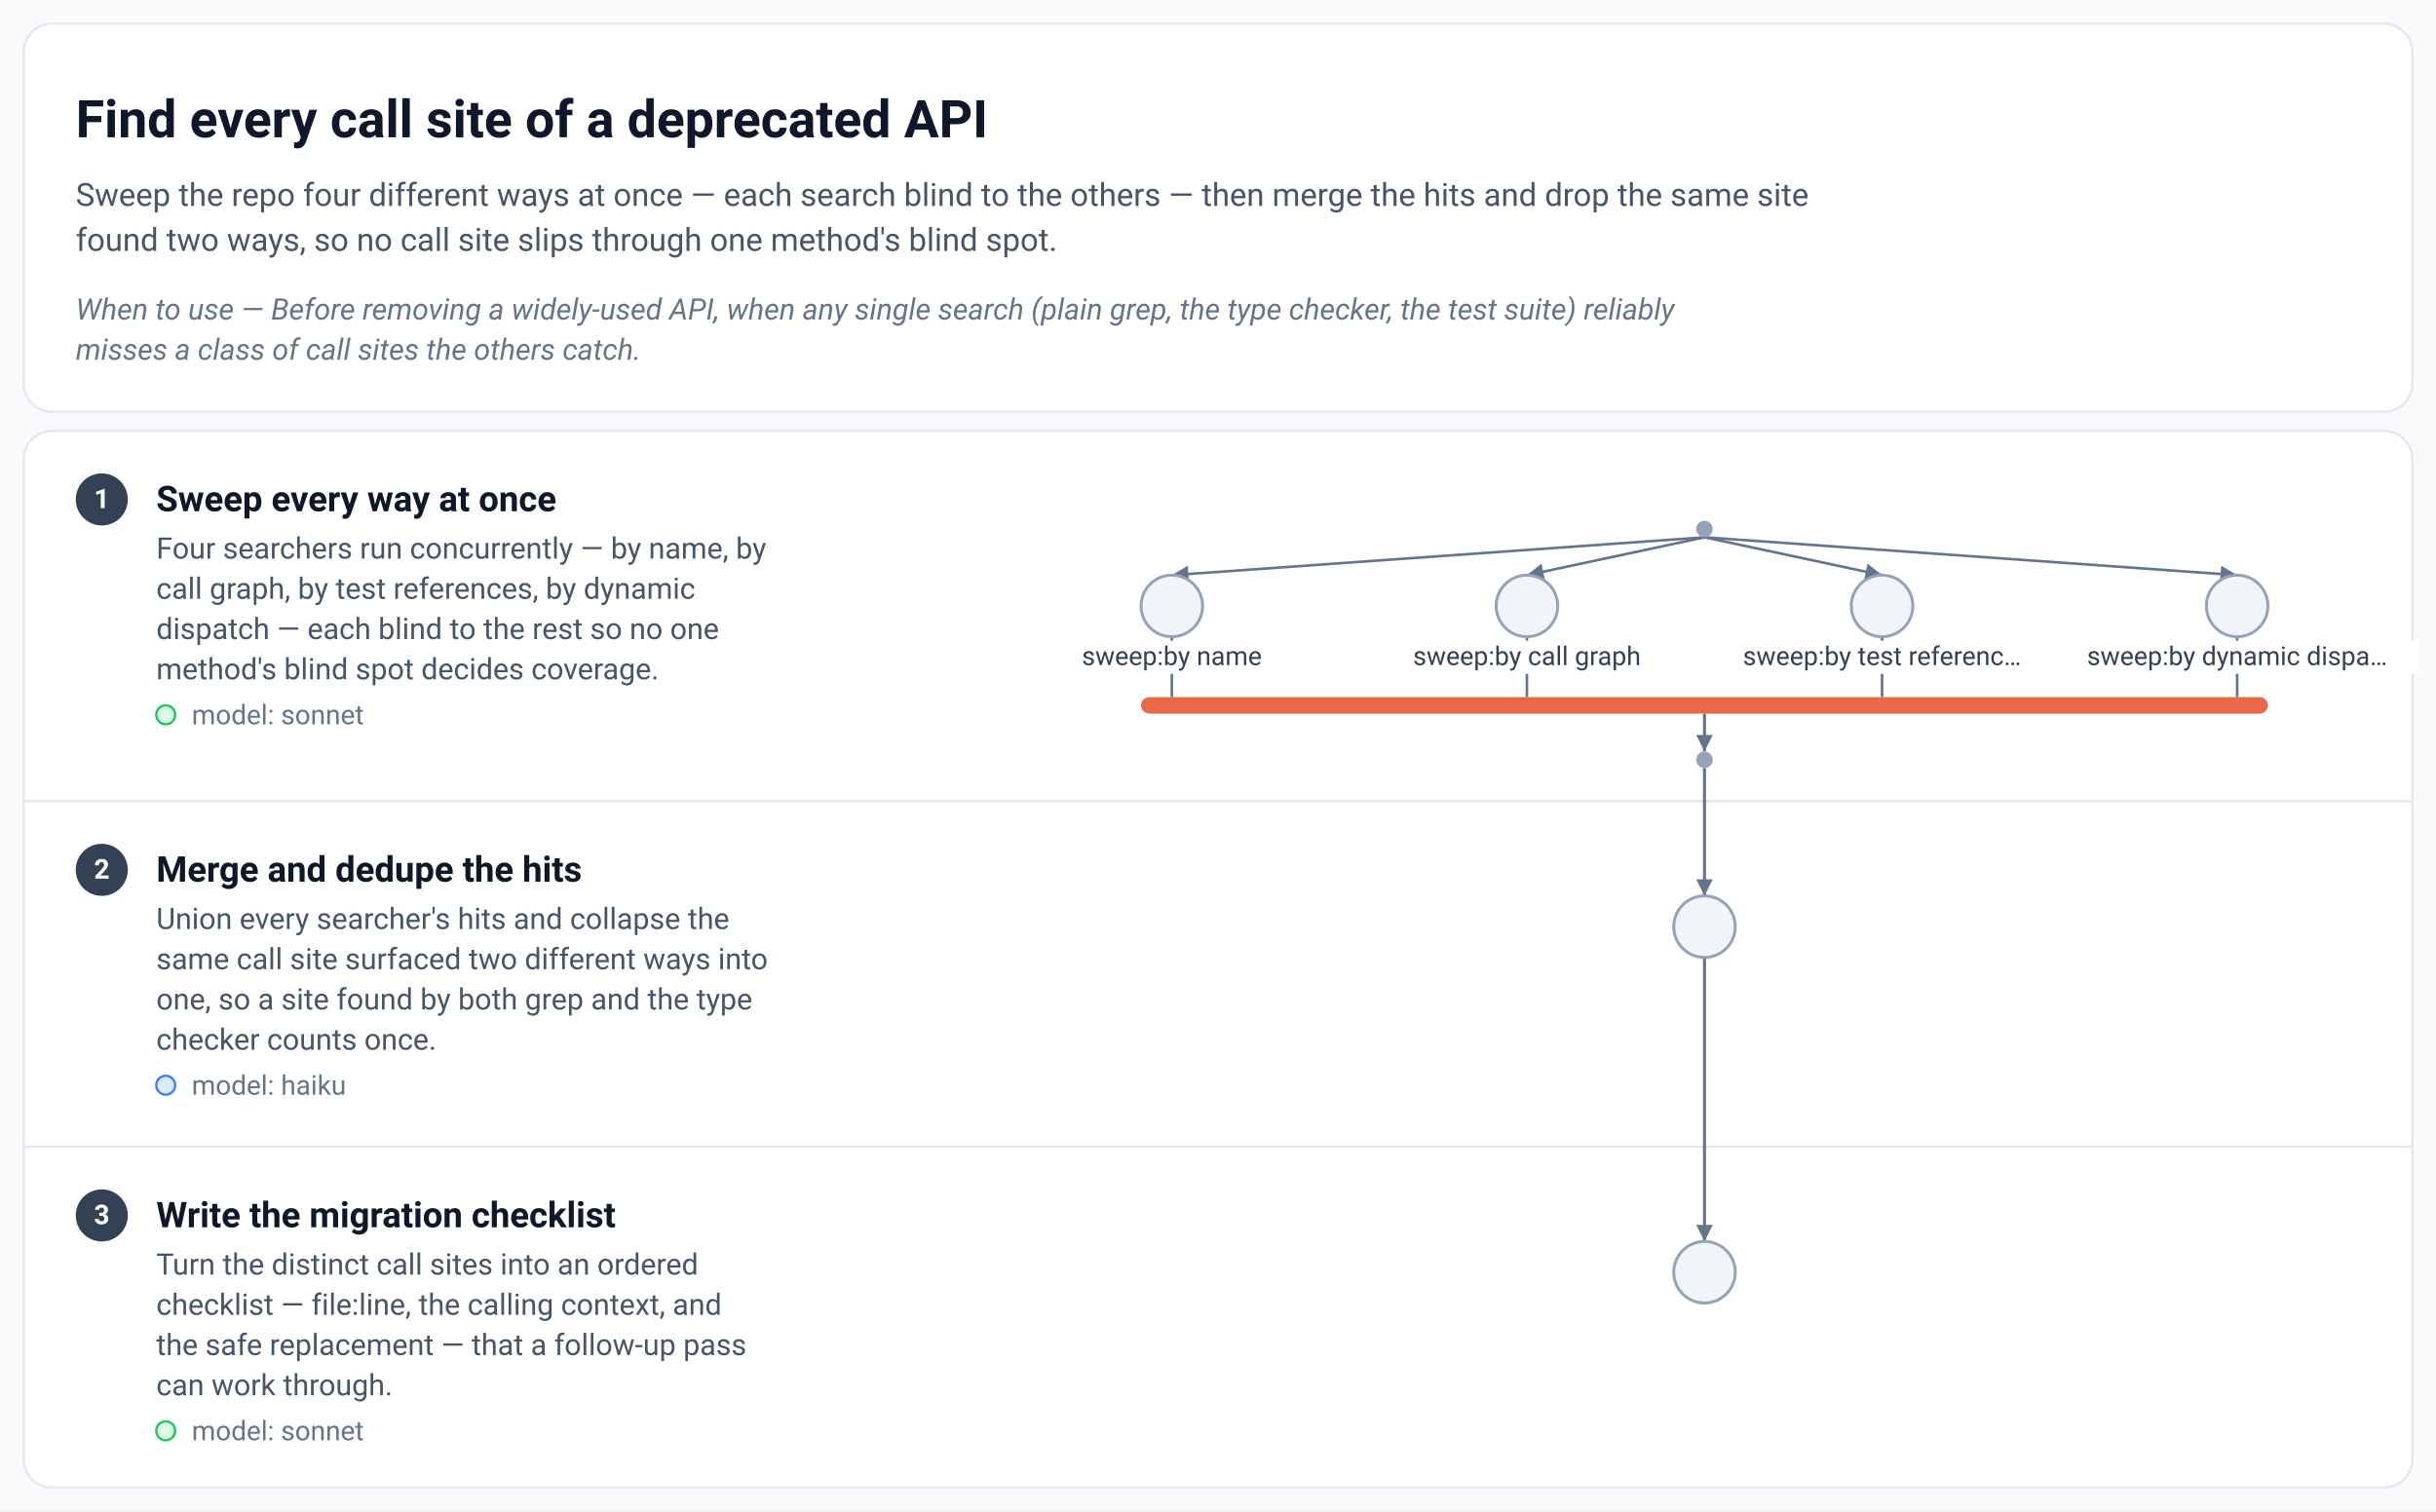
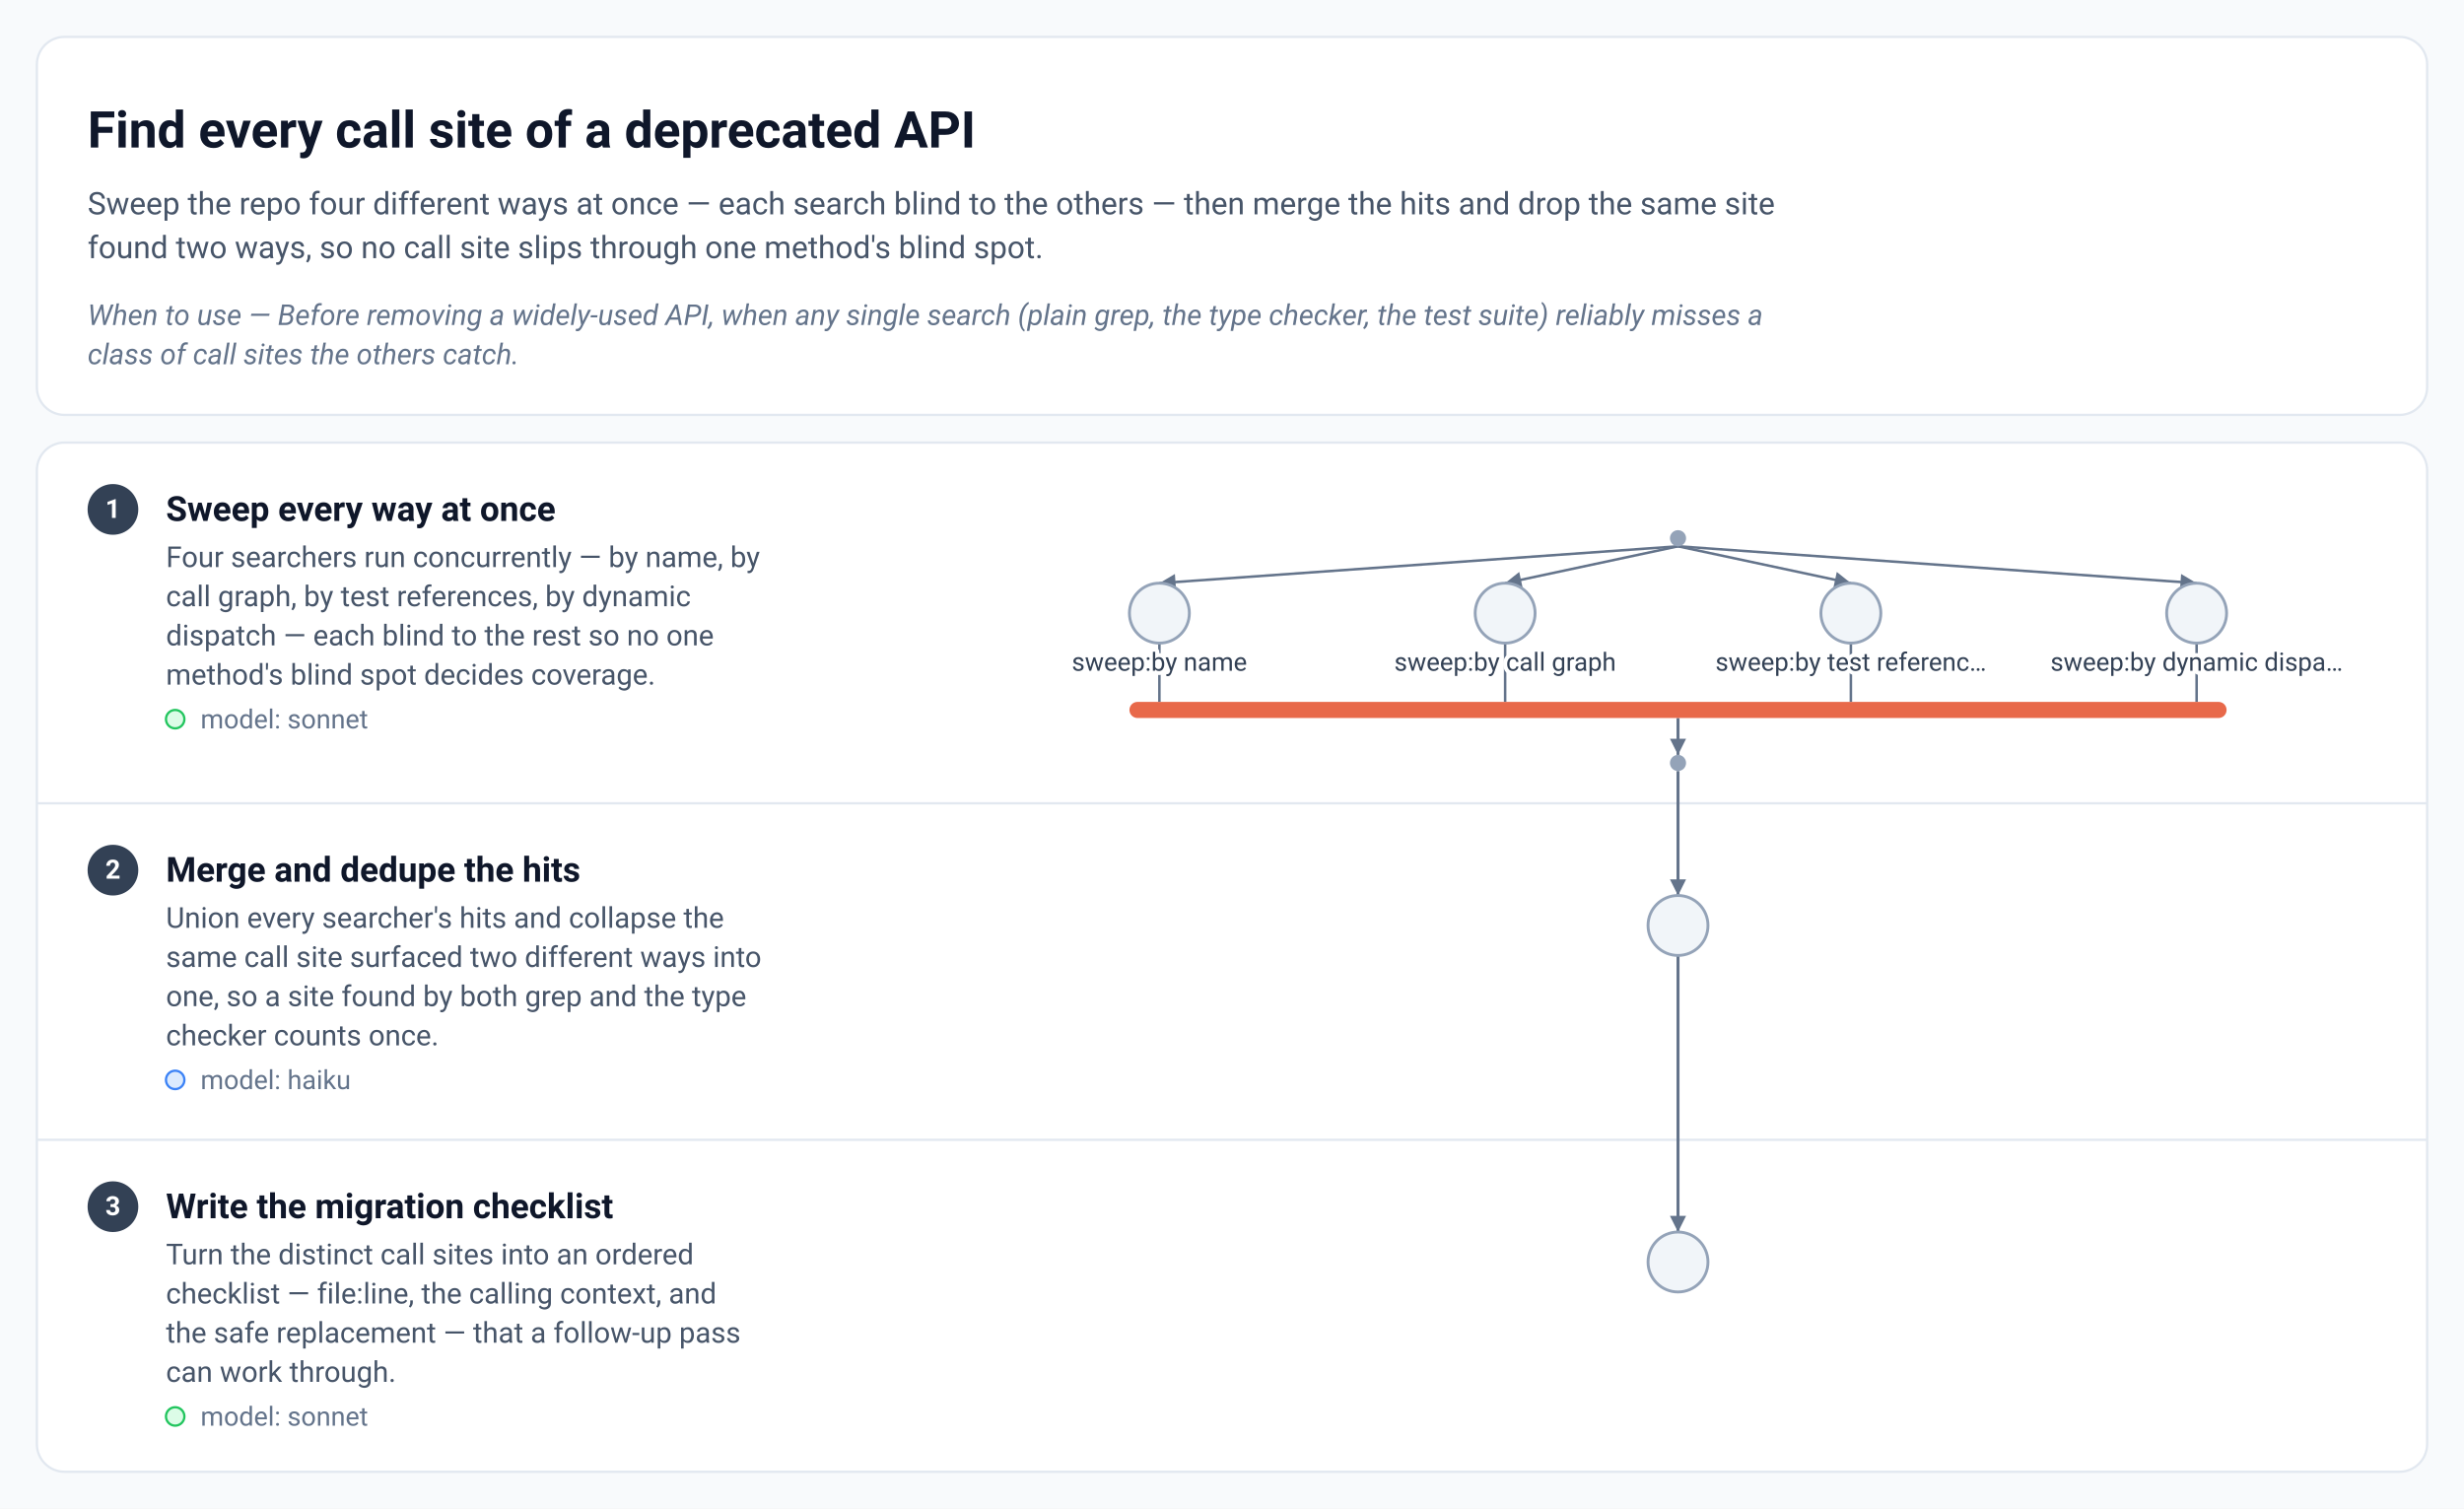
- <svg xmlns="http://www.w3.org/2000/svg" width="1029" height="638.5" viewBox="0 0 1029 638.5" font-family="-apple-system, BlinkMacSystemFont, 'Segoe UI', Roboto, Helvetica, Arial, sans-serif">
-   <rect width="1029" height="638.5" fill="#f8fafc" />
-   <g transform="translate(0 10)">
+ <svg xmlns="http://www.w3.org/2000/svg" width="1069" height="654.5" viewBox="0 0 1069 654.5" font-family="-apple-system, BlinkMacSystemFont, 'Segoe UI', Roboto, Helvetica, Arial, sans-serif">
+   <rect width="1069" height="654.5" fill="#f8fafc" />
+   <g transform="translate(0 16)">
    <g class="header-card">
-       <rect x="10" y="0" width="1009" height="164" rx="12" fill="#ffffff" stroke="#e2e8f0" stroke-width="1" />
-       <text x="32" y="48" font-size="22" fill="#0f172a" font-weight="700">Find every call site of a deprecated API</text>
-       <text x="32" y="77" font-size="13.5" fill="#475569">Sweep the repo four different ways at once — each search blind to the others — then merge the hits and drop the same site</text>
-       <text x="32" y="96" font-size="13.5" fill="#475569">found two ways, so no call site slips through one method's blind spot.</text>
-       <text x="32" y="125" font-size="12.5" fill="#64748b" font-style="italic">When to use — Before removing a widely-used API, when any single search (plain grep, the type checker, the test suite) reliably</text>
-       <text x="32" y="142" font-size="12.5" fill="#64748b" font-style="italic">misses a class of call sites the others catch.</text>
+       <rect x="16" y="0" width="1037" height="164" rx="12" fill="#ffffff" stroke="#e2e8f0" stroke-width="1" />
+       <text x="38" y="48" font-size="22" fill="#0f172a" font-weight="700">Find every call site of a deprecated API</text>
+       <text x="38" y="77" font-size="13.5" fill="#475569">Sweep the repo four different ways at once — each search blind to the others — then merge the hits and drop the same site</text>
+       <text x="38" y="96" font-size="13.5" fill="#475569">found two ways, so no call site slips through one method's blind spot.</text>
+       <text x="38" y="125" font-size="12.5" fill="#64748b" font-style="italic">When to use — Before removing a widely-used API, when any single search (plain grep, the type checker, the test suite) reliably misses a</text>
+       <text x="38" y="142" font-size="12.5" fill="#64748b" font-style="italic">class of call sites the others catch.</text>
    </g>
  </g>
-   <g transform="translate(0 182)">
-     <rect x="10" y="0" width="1009" height="446.5" rx="12" fill="#ffffff" stroke="#e2e8f0" stroke-width="1" />
+   <g transform="translate(0 192)">
+     <rect x="16" y="0" width="1037" height="446.5" rx="12" fill="#ffffff" stroke="#e2e8f0" stroke-width="1" />
    <g class="swimlane" />
    <g class="swimlane">
-       <line x1="10" y1="156.5" x2="1019" y2="156.5" stroke="#e2e8f0" stroke-width="1" />
+       <line x1="16" y1="156.5" x2="1053" y2="156.5" stroke="#e2e8f0" stroke-width="1" />
    </g>
    <g class="swimlane">
-       <line x1="10" y1="302.5" x2="1019" y2="302.5" stroke="#e2e8f0" stroke-width="1" />
+       <line x1="16" y1="302.5" x2="1053" y2="302.5" stroke="#e2e8f0" stroke-width="1" />
    </g>
    <g transform="translate(0 0)">
      <g class="lane-label">
-         <circle cx="43" cy="29" r="11" fill="#334155" />
-         <text x="43" y="32.7" font-size="11.5" fill="#ffffff" font-weight="700" text-anchor="middle">1</text>
-         <text x="66" y="34" font-size="15" fill="#0f172a" font-weight="700">Sweep every way at once</text>
-         <text x="66" y="54" font-size="12.5" fill="#475569">Four searchers run concurrently — by name, by</text>
-         <text x="66" y="71" font-size="12.5" fill="#475569">call graph, by test references, by dynamic</text>
-         <text x="66" y="88" font-size="12.5" fill="#475569">dispatch — each blind to the rest so no one</text>
-         <text x="66" y="105" font-size="12.5" fill="#475569">method's blind spot decides coverage.</text>
-         <circle cx="70" cy="120" r="4" fill="#dcfce7" stroke="#22c55e" stroke-width="1" />
-         <text x="81" y="124" font-size="11.5" fill="#64748b">model: sonnet</text>
+         <circle cx="49" cy="29" r="11" fill="#334155" />
+         <text x="49" y="32.7" font-size="11.5" fill="#ffffff" font-weight="700" text-anchor="middle">1</text>
+         <text x="72" y="34" font-size="15" fill="#0f172a" font-weight="700">Sweep every way at once</text>
+         <text x="72" y="54" font-size="12.5" fill="#475569">Four searchers run concurrently — by name, by</text>
+         <text x="72" y="71" font-size="12.5" fill="#475569">call graph, by test references, by dynamic</text>
+         <text x="72" y="88" font-size="12.5" fill="#475569">dispatch — each blind to the rest so no one</text>
+         <text x="72" y="105" font-size="12.5" fill="#475569">method's blind spot decides coverage.</text>
+         <circle cx="76" cy="120" r="4" fill="#dcfce7" stroke="#22c55e" stroke-width="1" />
+         <text x="87" y="124" font-size="11.5" fill="#64748b">model: sonnet</text>
      </g>
    </g>
    <g transform="translate(0 156.5)">
      <g class="lane-label">
-         <circle cx="43" cy="29" r="11" fill="#334155" />
-         <text x="43" y="32.7" font-size="11.5" fill="#ffffff" font-weight="700" text-anchor="middle">2</text>
-         <text x="66" y="34" font-size="15" fill="#0f172a" font-weight="700">Merge and dedupe the hits</text>
-         <text x="66" y="54" font-size="12.5" fill="#475569">Union every searcher's hits and collapse the</text>
-         <text x="66" y="71" font-size="12.5" fill="#475569">same call site surfaced two different ways into</text>
-         <text x="66" y="88" font-size="12.5" fill="#475569">one, so a site found by both grep and the type</text>
-         <text x="66" y="105" font-size="12.5" fill="#475569">checker counts once.</text>
-         <circle cx="70" cy="120" r="4" fill="#dbeafe" stroke="#3b82f6" stroke-width="1" />
-         <text x="81" y="124" font-size="11.5" fill="#64748b">model: haiku</text>
+         <circle cx="49" cy="29" r="11" fill="#334155" />
+         <text x="49" y="32.7" font-size="11.5" fill="#ffffff" font-weight="700" text-anchor="middle">2</text>
+         <text x="72" y="34" font-size="15" fill="#0f172a" font-weight="700">Merge and dedupe the hits</text>
+         <text x="72" y="54" font-size="12.5" fill="#475569">Union every searcher's hits and collapse the</text>
+         <text x="72" y="71" font-size="12.5" fill="#475569">same call site surfaced two different ways into</text>
+         <text x="72" y="88" font-size="12.5" fill="#475569">one, so a site found by both grep and the type</text>
+         <text x="72" y="105" font-size="12.5" fill="#475569">checker counts once.</text>
+         <circle cx="76" cy="120" r="4" fill="#dbeafe" stroke="#3b82f6" stroke-width="1" />
+         <text x="87" y="124" font-size="11.5" fill="#64748b">model: haiku</text>
      </g>
    </g>
    <g transform="translate(0 302.5)">
      <g class="lane-label">
-         <circle cx="43" cy="29" r="11" fill="#334155" />
-         <text x="43" y="32.7" font-size="11.5" fill="#ffffff" font-weight="700" text-anchor="middle">3</text>
-         <text x="66" y="34" font-size="15" fill="#0f172a" font-weight="700">Write the migration checklist</text>
-         <text x="66" y="54" font-size="12.5" fill="#475569">Turn the distinct call sites into an ordered</text>
-         <text x="66" y="71" font-size="12.5" fill="#475569">checklist — file:line, the calling context, and</text>
-         <text x="66" y="88" font-size="12.5" fill="#475569">the safe replacement — that a follow-up pass</text>
-         <text x="66" y="105" font-size="12.5" fill="#475569">can work through.</text>
-         <circle cx="70" cy="120" r="4" fill="#dcfce7" stroke="#22c55e" stroke-width="1" />
-         <text x="81" y="124" font-size="11.5" fill="#64748b">model: sonnet</text>
+         <circle cx="49" cy="29" r="11" fill="#334155" />
+         <text x="49" y="32.7" font-size="11.5" fill="#ffffff" font-weight="700" text-anchor="middle">3</text>
+         <text x="72" y="34" font-size="15" fill="#0f172a" font-weight="700">Write the migration checklist</text>
+         <text x="72" y="54" font-size="12.5" fill="#475569">Turn the distinct call sites into an ordered</text>
+         <text x="72" y="71" font-size="12.5" fill="#475569">checklist — file:line, the calling context, and</text>
+         <text x="72" y="88" font-size="12.5" fill="#475569">the safe replacement — that a follow-up pass</text>
+         <text x="72" y="105" font-size="12.5" fill="#475569">can work through.</text>
+         <circle cx="76" cy="120" r="4" fill="#dcfce7" stroke="#22c55e" stroke-width="1" />
+         <text x="87" y="124" font-size="11.5" fill="#64748b">model: sonnet</text>
      </g>
    </g>
-     <g class="topology" transform="translate(416 0)">
+     <g class="topology" transform="translate(424 0)">
      <g class="edge">
        <path d="M 304 45 L 79 61" fill="none" stroke="#64748b" stroke-width="1.1" />
        <polygon points="79,61 85.73,57.01 86.23,63.99" fill="#64748b" />
      </g>
      <g class="edge">
        <path d="M 304 45 L 229 61" fill="none" stroke="#64748b" stroke-width="1.1" />
        <polygon points="229,61 235.12,56.12 236.58,62.96" fill="#64748b" />
      </g>
      <g class="edge">
        <path d="M 304 45 L 379 61" fill="none" stroke="#64748b" stroke-width="1.1" />
        <polygon points="379,61 371.42,62.96 372.88,56.12" fill="#64748b" />
      </g>
      <g class="edge">
        <path d="M 304 45 L 529 61" fill="none" stroke="#64748b" stroke-width="1.1" />
        <polygon points="529,61 521.77,63.99 522.27,57.01" fill="#64748b" />
      </g>
      <g class="edge">
        <path d="M 79 87 L 79 112.5" fill="none" stroke="#64748b" stroke-width="1.1" />
      </g>
      <g class="edge">
        <path d="M 229 87 L 229 112.5" fill="none" stroke="#64748b" stroke-width="1.1" />
      </g>
      <g class="edge">
        <path d="M 379 87 L 379 112.5" fill="none" stroke="#64748b" stroke-width="1.1" />
      </g>
      <g class="edge">
        <path d="M 529 87 L 529 112.5" fill="none" stroke="#64748b" stroke-width="1.1" />
      </g>
      <g class="edge">
        <path d="M 304 119.5 L 304 135.5" fill="none" stroke="#64748b" stroke-width="1.3" />
        <polygon points="304,135.5 300.5,128.5 307.5,128.5" fill="#64748b" />
      </g>
      <g class="edge">
        <path d="M 304 142.5 L 304 196.5" fill="none" stroke="#64748b" stroke-width="1.3" />
        <polygon points="304,196.5 300.5,189.5 307.5,189.5" fill="#64748b" />
      </g>
      <g class="edge">
        <path d="M 304 222.5 L 304 342.5" fill="none" stroke="#64748b" stroke-width="1.3" />
        <polygon points="304,342.5 300.5,335.5 307.5,335.5" fill="#64748b" />
      </g>
      <circle class="hub" cx="304" cy="41.5" r="3.5" fill="#94a3b8" />
      <g class="agent-node">
        <circle cx="79" cy="74" r="13" fill="#f1f5f9" stroke="#94a3b8" stroke-width="1.25" />
-         <rect x="34.53" y="88.7" width="88.94" height="14" fill="#ffffff" />
-         <text x="79" y="99" font-size="11" fill="#334155" text-anchor="middle">sweep:by name</text>
+         <text x="79" y="99" font-size="11" fill="#334155" text-anchor="middle" stroke="#ffffff" stroke-width="3.5" stroke-linejoin="round" paint-order="stroke fill">sweep:by name</text>
      </g>
      <g class="agent-node">
        <circle cx="229" cy="74" r="13" fill="#f1f5f9" stroke="#94a3b8" stroke-width="1.25" />
-         <rect x="165.39" y="88.7" width="127.22" height="14" fill="#ffffff" />
-         <text x="229" y="99" font-size="11" fill="#334155" text-anchor="middle">sweep:by call graph</text>
+         <text x="229" y="99" font-size="11" fill="#334155" text-anchor="middle" stroke="#ffffff" stroke-width="3.5" stroke-linejoin="round" paint-order="stroke fill">sweep:by call graph</text>
      </g>
      <g class="agent-node">
        <circle cx="379" cy="74" r="13" fill="#f1f5f9" stroke="#94a3b8" stroke-width="1.25" />
-         <rect x="302.63" y="88.7" width="152.74" height="14" fill="#ffffff" />
-         <text x="379" y="99" font-size="11" fill="#334155" text-anchor="middle">sweep:by test referenc…</text>
+         <text x="379" y="99" font-size="11" fill="#334155" text-anchor="middle" stroke="#ffffff" stroke-width="3.5" stroke-linejoin="round" paint-order="stroke fill">sweep:by test referenc…</text>
      </g>
      <g class="agent-node">
        <circle cx="529" cy="74" r="13" fill="#f1f5f9" stroke="#94a3b8" stroke-width="1.25" />
-         <rect x="452.63" y="88.7" width="152.74" height="14" fill="#ffffff" />
-         <text x="529" y="99" font-size="11" fill="#334155" text-anchor="middle">sweep:by dynamic dispa…</text>
+         <text x="529" y="99" font-size="11" fill="#334155" text-anchor="middle" stroke="#ffffff" stroke-width="3.5" stroke-linejoin="round" paint-order="stroke fill">sweep:by dynamic dispa…</text>
      </g>
      <rect class="barrier" x="66" y="112.5" width="476" height="7" rx="3.5" fill="#e8694a" />
      <circle class="hub" cx="304" cy="139" r="3.5" fill="#94a3b8" />
      <g class="agent-node">
        <circle cx="304" cy="209.5" r="13" fill="#f1f5f9" stroke="#94a3b8" stroke-width="1.25" />
      </g>
      <g class="agent-node">
        <circle cx="304" cy="355.5" r="13" fill="#f1f5f9" stroke="#94a3b8" stroke-width="1.25" />
      </g>
    </g>
  </g>
</svg>
